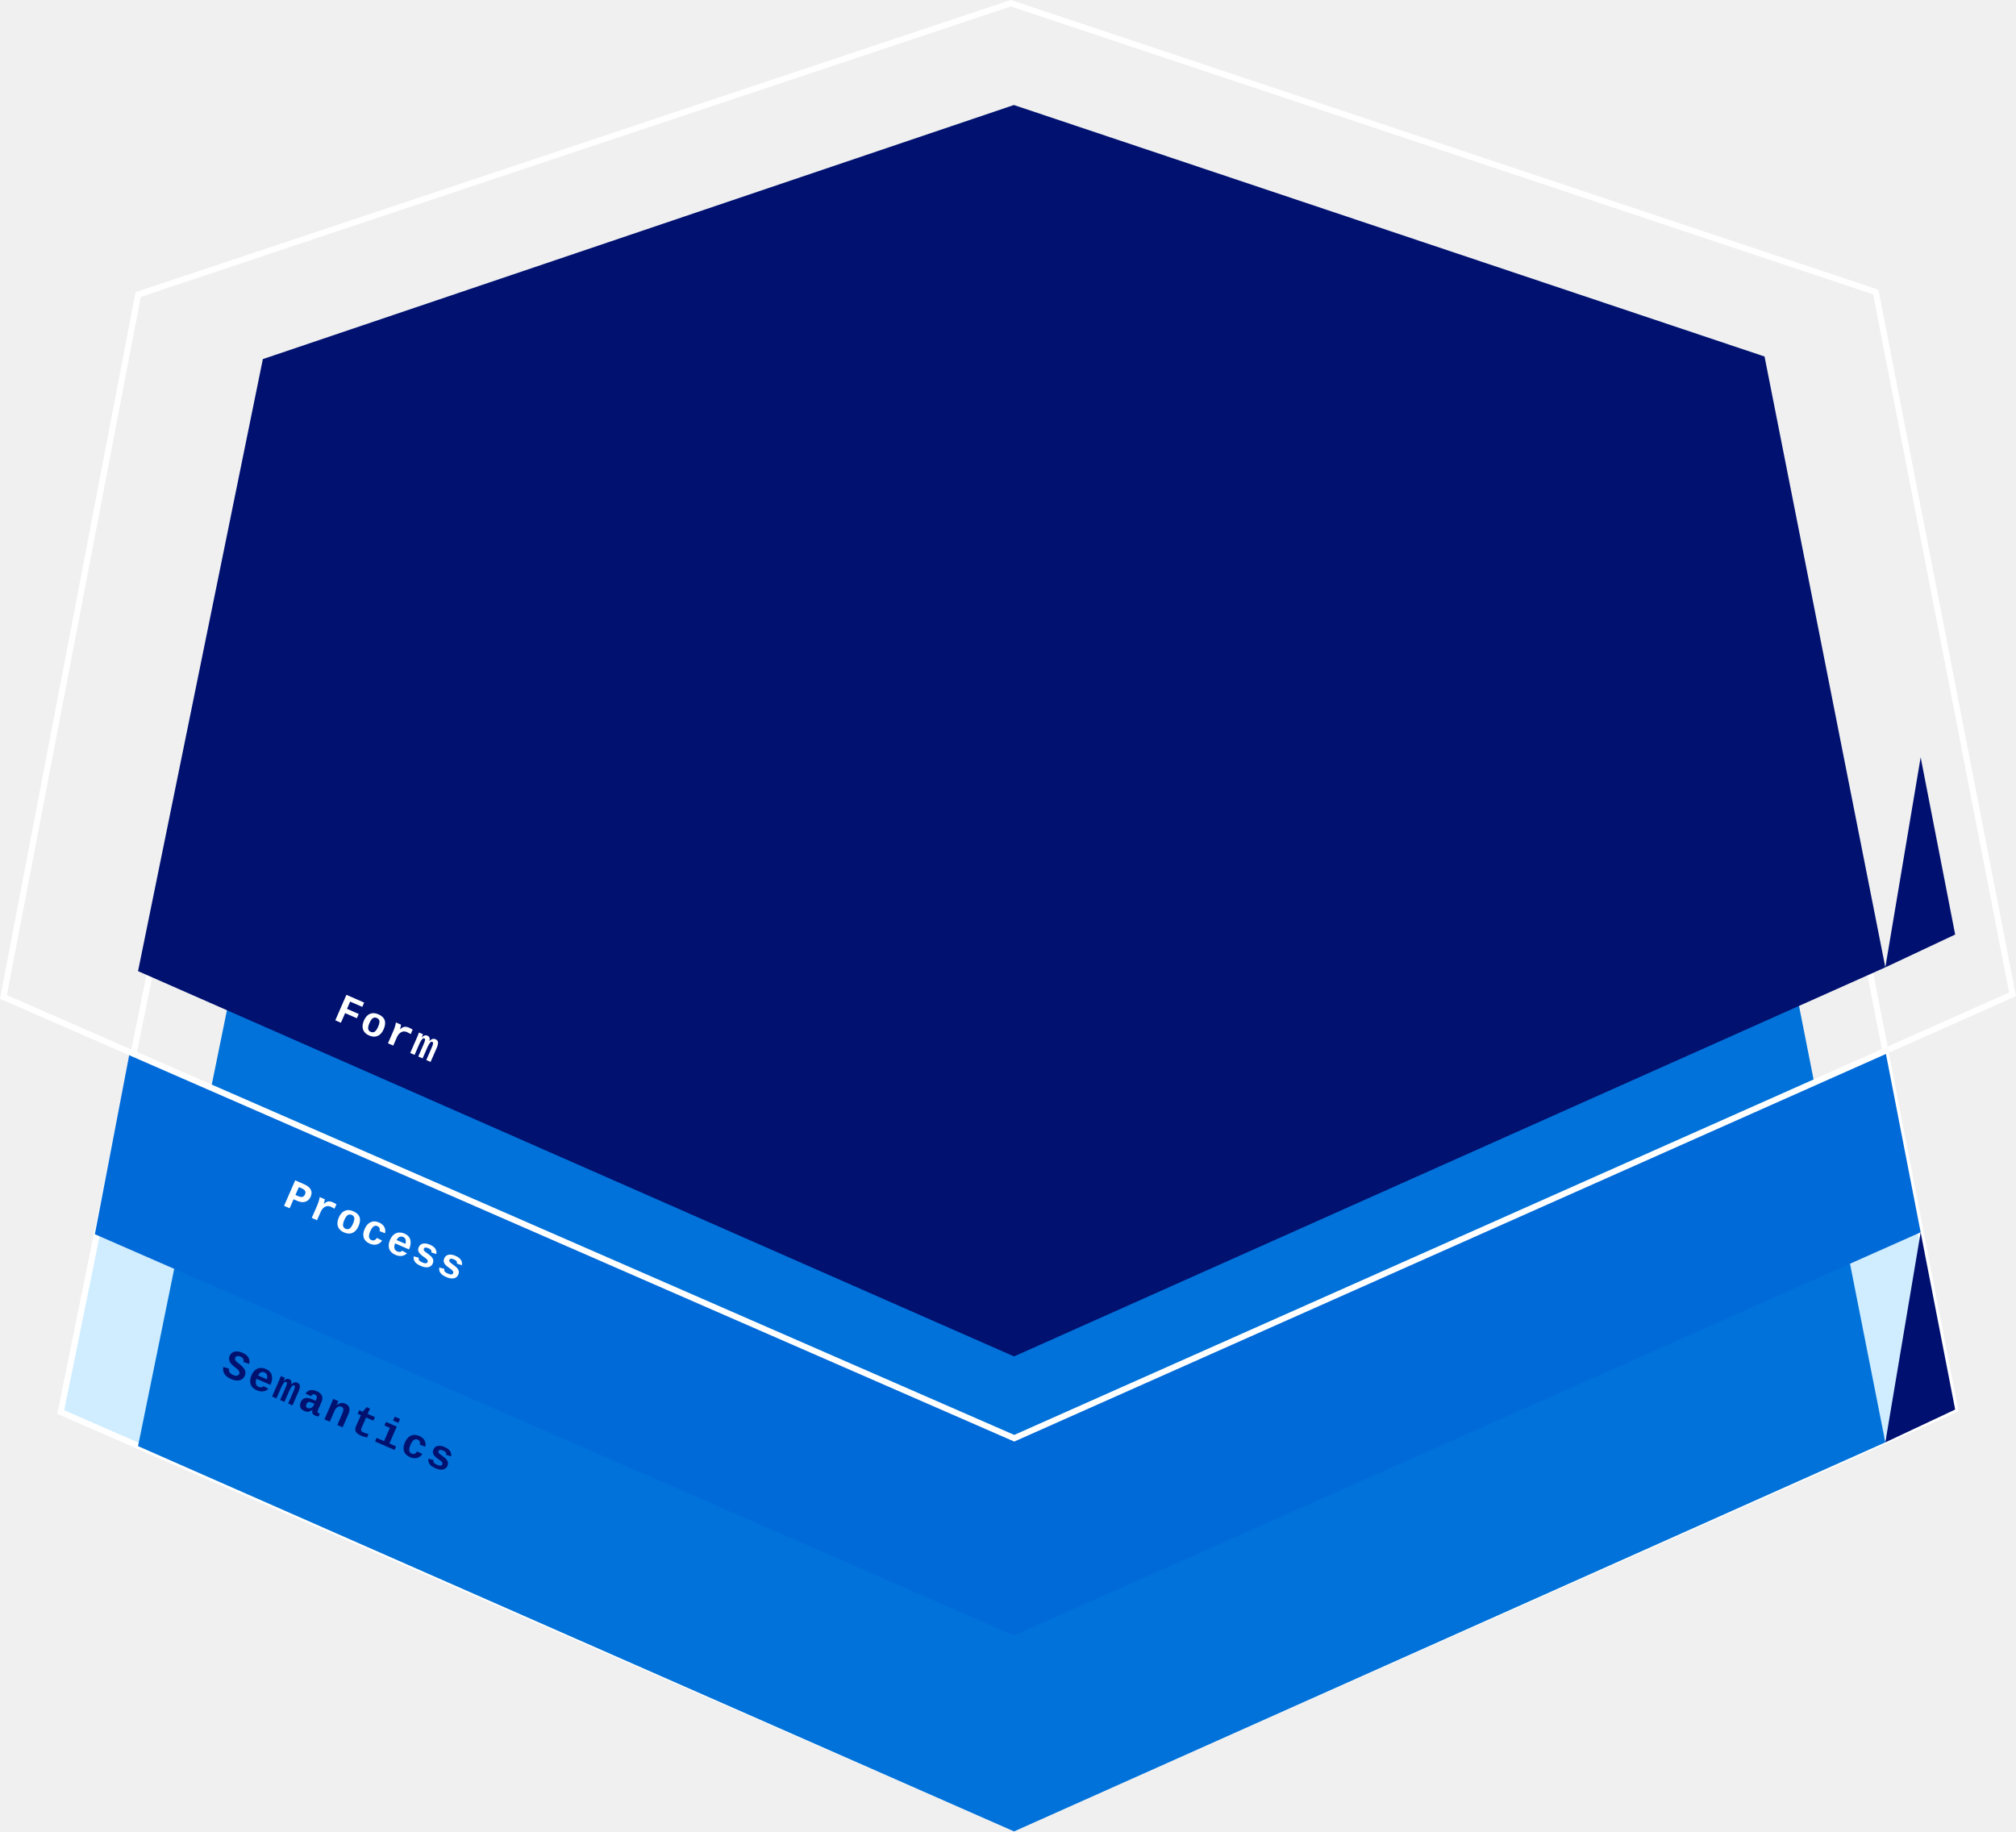
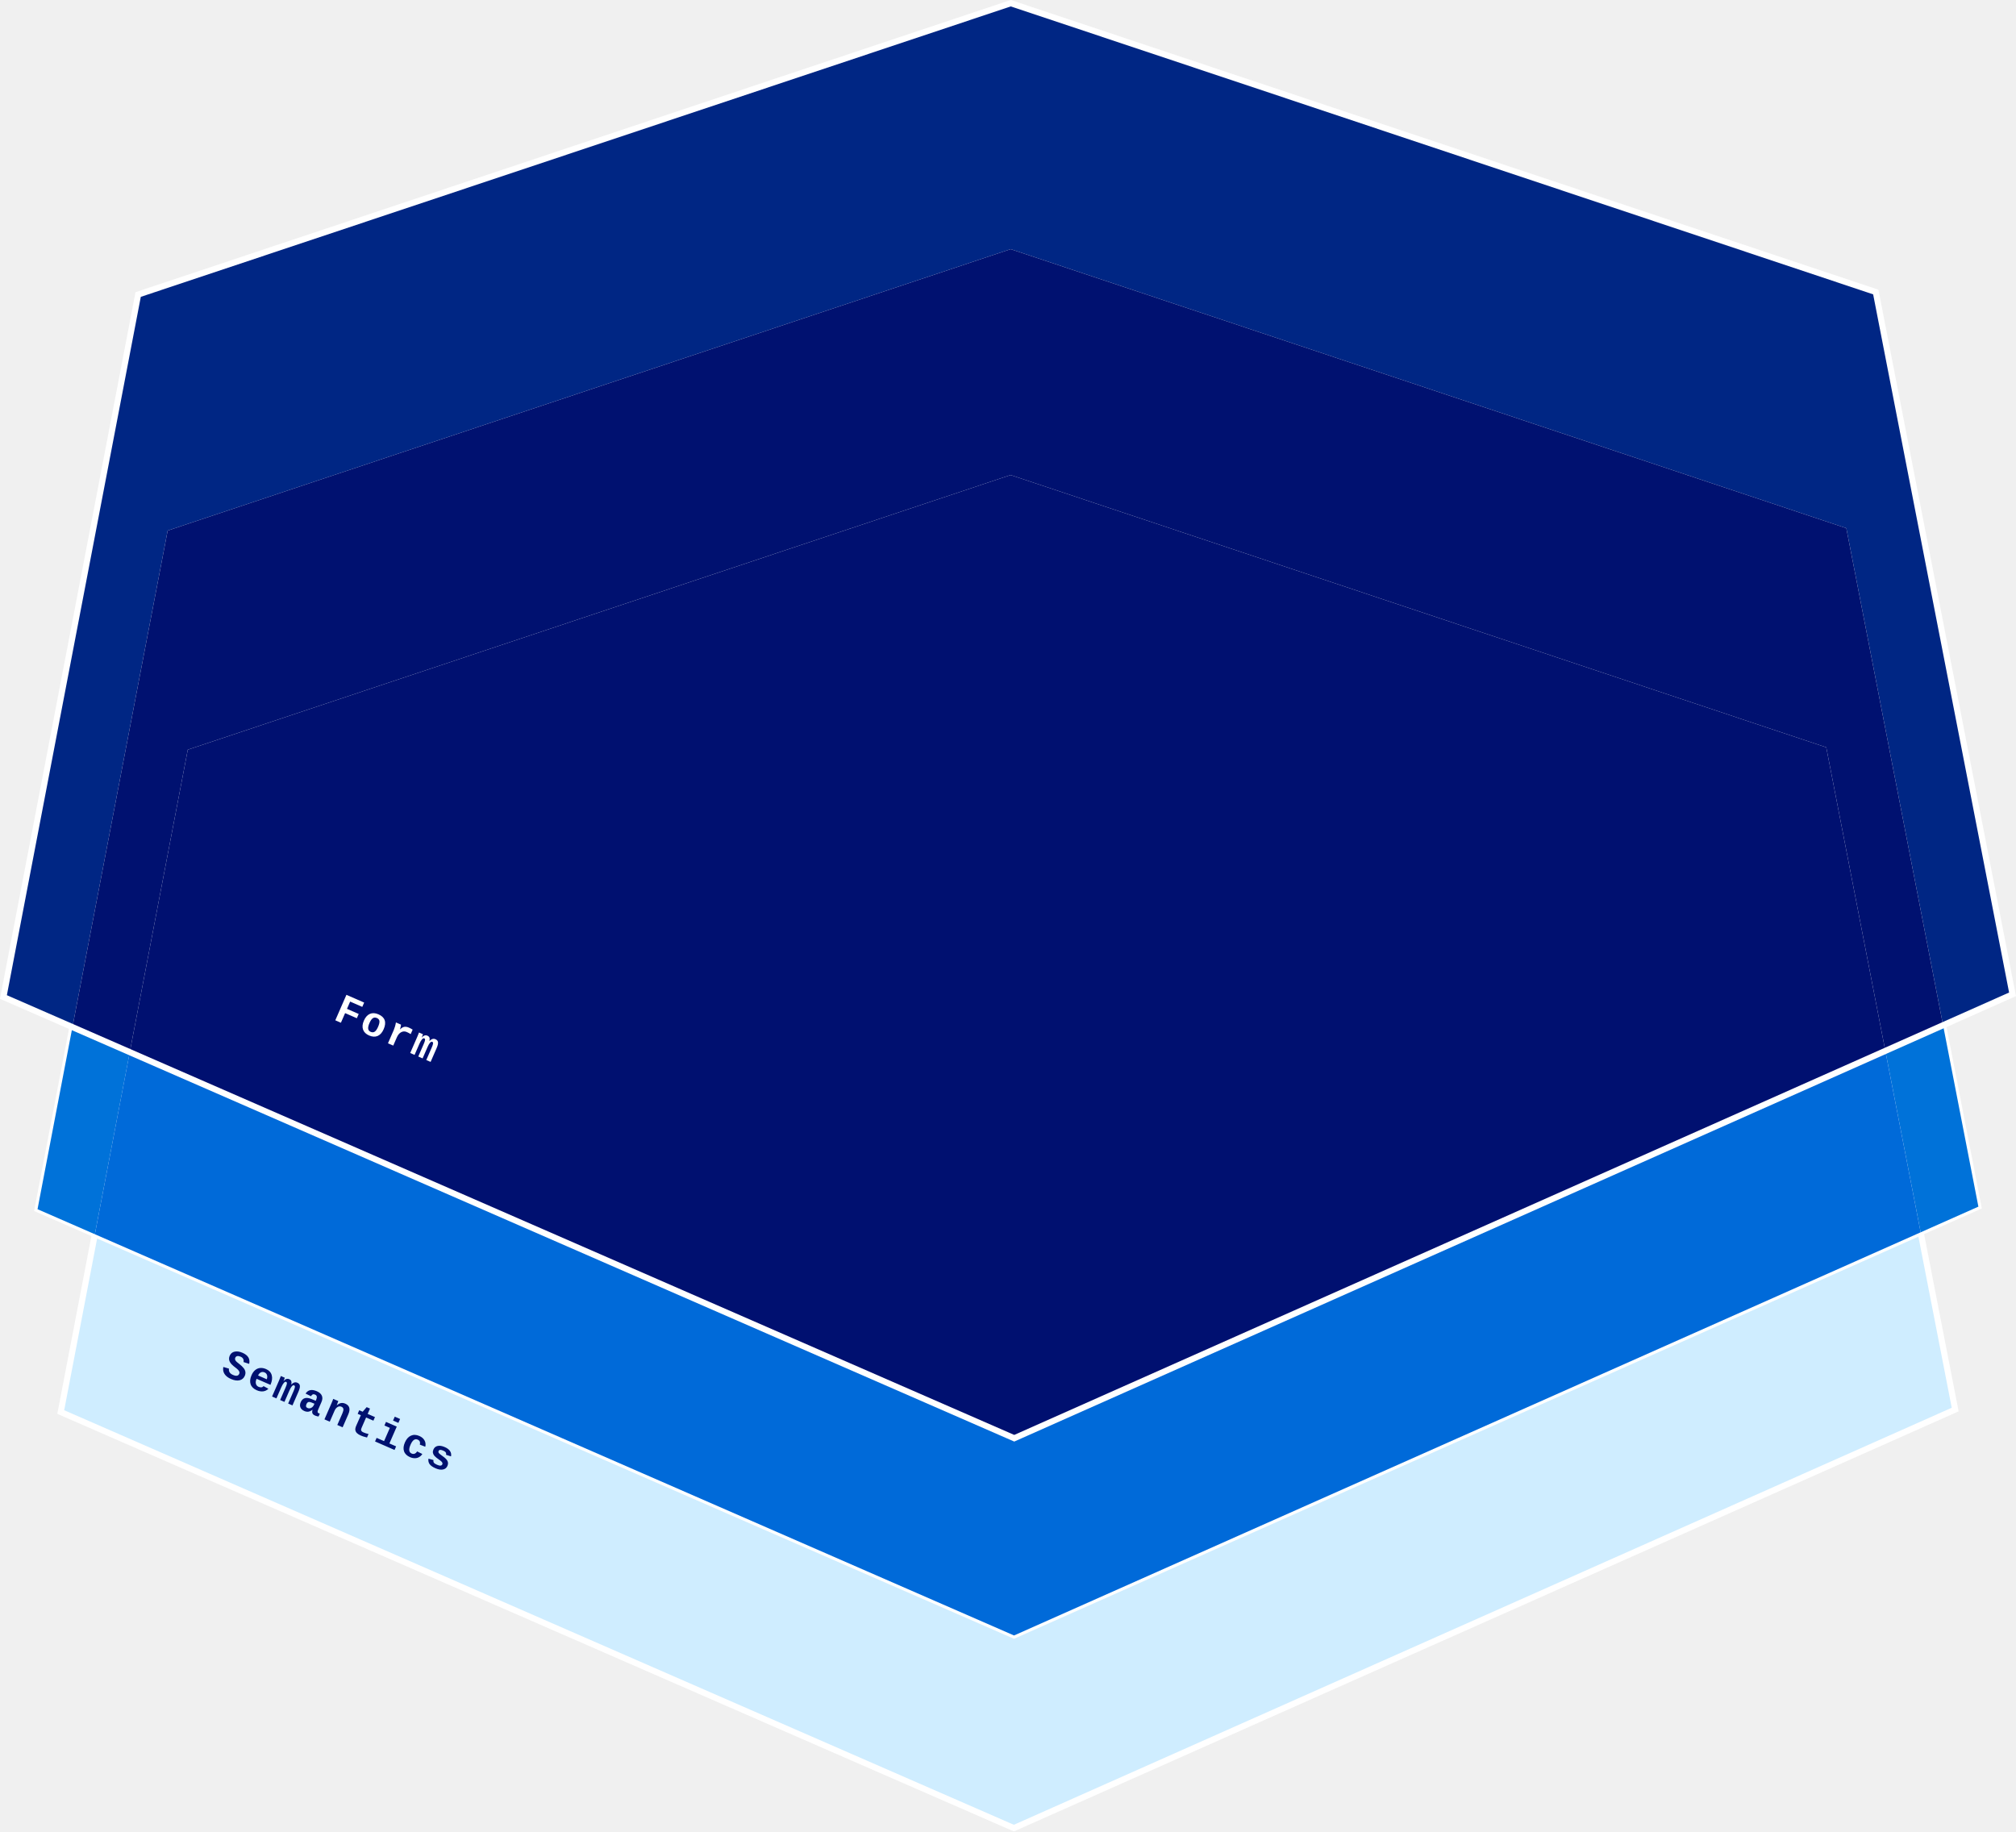
<svg xmlns="http://www.w3.org/2000/svg" id="Layer_2" data-name="Layer 2" viewBox="0 0 716.18 650.66">
  <defs>
    <style>
-       .cls-1 { fill: #001070; }
-       .cls-2 { fill: #0072d9; }
-       .cls-3 { fill: #fff; }
-       .cls-4 { fill: #b7ff08; }
-       .cls-5 { fill: #006ad9; }
-       .cls-6 { fill: #cfedff; }
-       .cls-7 { fill: #001170; }
-       .cls-8, .cls-9 { fill: none; }
-       .cls-10 { isolation: isolate; }
-       .cls-9 { stroke: #fff; stroke-miterlimit: 10; stroke-width: 2.16px; }
-       .cls-11 { fill: #002684; }
+       .cls-1 {
+         fill: #001070;
+       }
+ 
+       .cls-2 {
+         fill: #0072d9;
+       }
+ 
+       .cls-3 {
+         fill: #fff;
+       }
+ 
+       .cls-4 {
+         fill: #b7ff08;
+       }
+ 
+       .cls-5 {
+         fill: #006ad9;
+       }
+ 
+       .cls-6 {
+         fill: #cfedff;
+       }
+ 
+       .cls-7 {
+         fill: #001170;
+       }
+ 
+       .cls-8, .cls-9 {
+         fill: none;
+       }
+ 
+       .cls-10 {
+         isolation: isolate;
+       }
+ 
+       .cls-9 {
+         stroke: #fff;
+         stroke-miterlimit: 10;
+         stroke-width: 2.16px;
+       }
+ 
+       .cls-11 {
+         fill: #002684;
+       }
+     
      .hex-mono-text {
        font-family: 'Source Code Pro', 'Courier New', monospace;
        font-weight: 700;
        font-size: 15px;
        letter-spacing: 0.06em;
      }
      .text-white { fill: #ffffff; }
      .text-navy { fill: #001170; }
    </style>
  </defs>
  <g id="a">
    <g>
      <polyline class="cls-6" points="682.31 437.81 360.23 581.04 33.7 438.49 21.58 501.66 360.18 649.48 694.57 500.78 682.31 437.81" />
-       <polygon class="cls-9" points="359.02 168.76 648.77 265.51 694.57 500.78 360.18 649.48 21.58 501.66 69.57 265.51 359.02 168.76" />
-       <polygon class="cls-2" points="360.18 206.07 626.85 295.42 669.76 512.44 360.24 650.66 49.04 513.78 93.38 296.34 360.18 206.07" />
-       <polyline class="cls-1" points="694.57 500.78 682.31 437.81 669.76 512.44 694.57 500.78" />
-       <polygon class="cls-7" points="360.18 37.31 626.85 126.66 669.76 343.68 360.24 481.9 49.04 345.02 93.38 127.58 360.18 37.31" />
-       <polyline class="cls-1" points="694.57 332.02 682.31 269.05 669.76 343.68 694.57 332.02" />
+       <polygon class="cls-9" points="359.02 168.76 648.77 265.51 694.57 500.78 360.18 649.48 21.58 501.66 66.71 266.35 359.02 168.76" />
+       <rect class="cls-8" x="101.51" y="377.24" width="17.37" height="160.73" transform="translate(-353.04 374.18) rotate(-66.25)" />
+       <rect class="cls-8" x="93.6" y="441.07" width="17.37" height="160.73" transform="translate(-416.19 405.07) rotate(-66.25)" />
+       <text transform="translate(78, 488) rotate(23.584)" class="hex-mono-text text-navy">Semantics</text>
+       <polygon class="cls-9" points="359.04 88.52 655.9 187.65 702.82 428.69 360.23 581.04 13.33 429.6 59.56 188.51 359.04 88.52" />
+       <path class="cls-2" d="M25.73,364.91l-12.4,64.69,20.37,8.89,12.41-64.69-20.37-8.89M690.27,364.23l-20.51,9.12,12.55,64.46,20.51-9.12-12.55-64.46" />
+       <polyline class="cls-11" points="359.08 1.14 49.08 104.64 1.22 354.21 25.73 364.91 59.56 188.51 359.04 88.52 655.9 187.65 690.27 364.23 714.95 353.26 666.37 103.75 359.08 1.14" />
+       <polyline class="cls-7" points="359.04 88.52 59.56 188.51 25.73 364.91 46.1 373.8 66.71 266.35 359.02 168.76 648.77 265.51 669.76 373.35 690.27 364.23 655.9 187.65 359.04 88.52" />
+       <polyline class="cls-1" points="359.02 168.76 66.71 266.35 46.1 373.8 360.31 510.97 669.76 373.35 648.77 265.51 359.02 168.76" />
+       <rect class="cls-8" x="70.98" y="292.3" width="17.37" height="160.73" transform="translate(-293.53 295.5) rotate(-66.25)" />
+       <text transform="translate(100, 428) rotate(23.584)" class="hex-mono-text text-white">Process</text>
      <polyline class="cls-5" points="669.76 373.35 360.31 510.97 46.1 373.8 33.7 438.49 360.23 581.04 682.31 437.81 669.76 373.35" />
+       <text transform="translate(118, 362) rotate(23.584)" class="hex-mono-text text-white">Form</text>
      <polygon class="cls-9" points="359.08 1.14 666.37 103.75 714.95 353.26 360.31 510.97 1.22 354.21 49.08 104.64 359.08 1.14" />
-       <text transform="translate(118, 362) rotate(23.584)" class="hex-mono-text text-white">Form</text>
-       <text transform="translate(100, 428) rotate(23.584)" class="hex-mono-text text-white">Process</text>
-       <text transform="translate(78, 488) rotate(23.584)" class="hex-mono-text text-navy">Semantics</text>
    </g>
  </g>
</svg>
